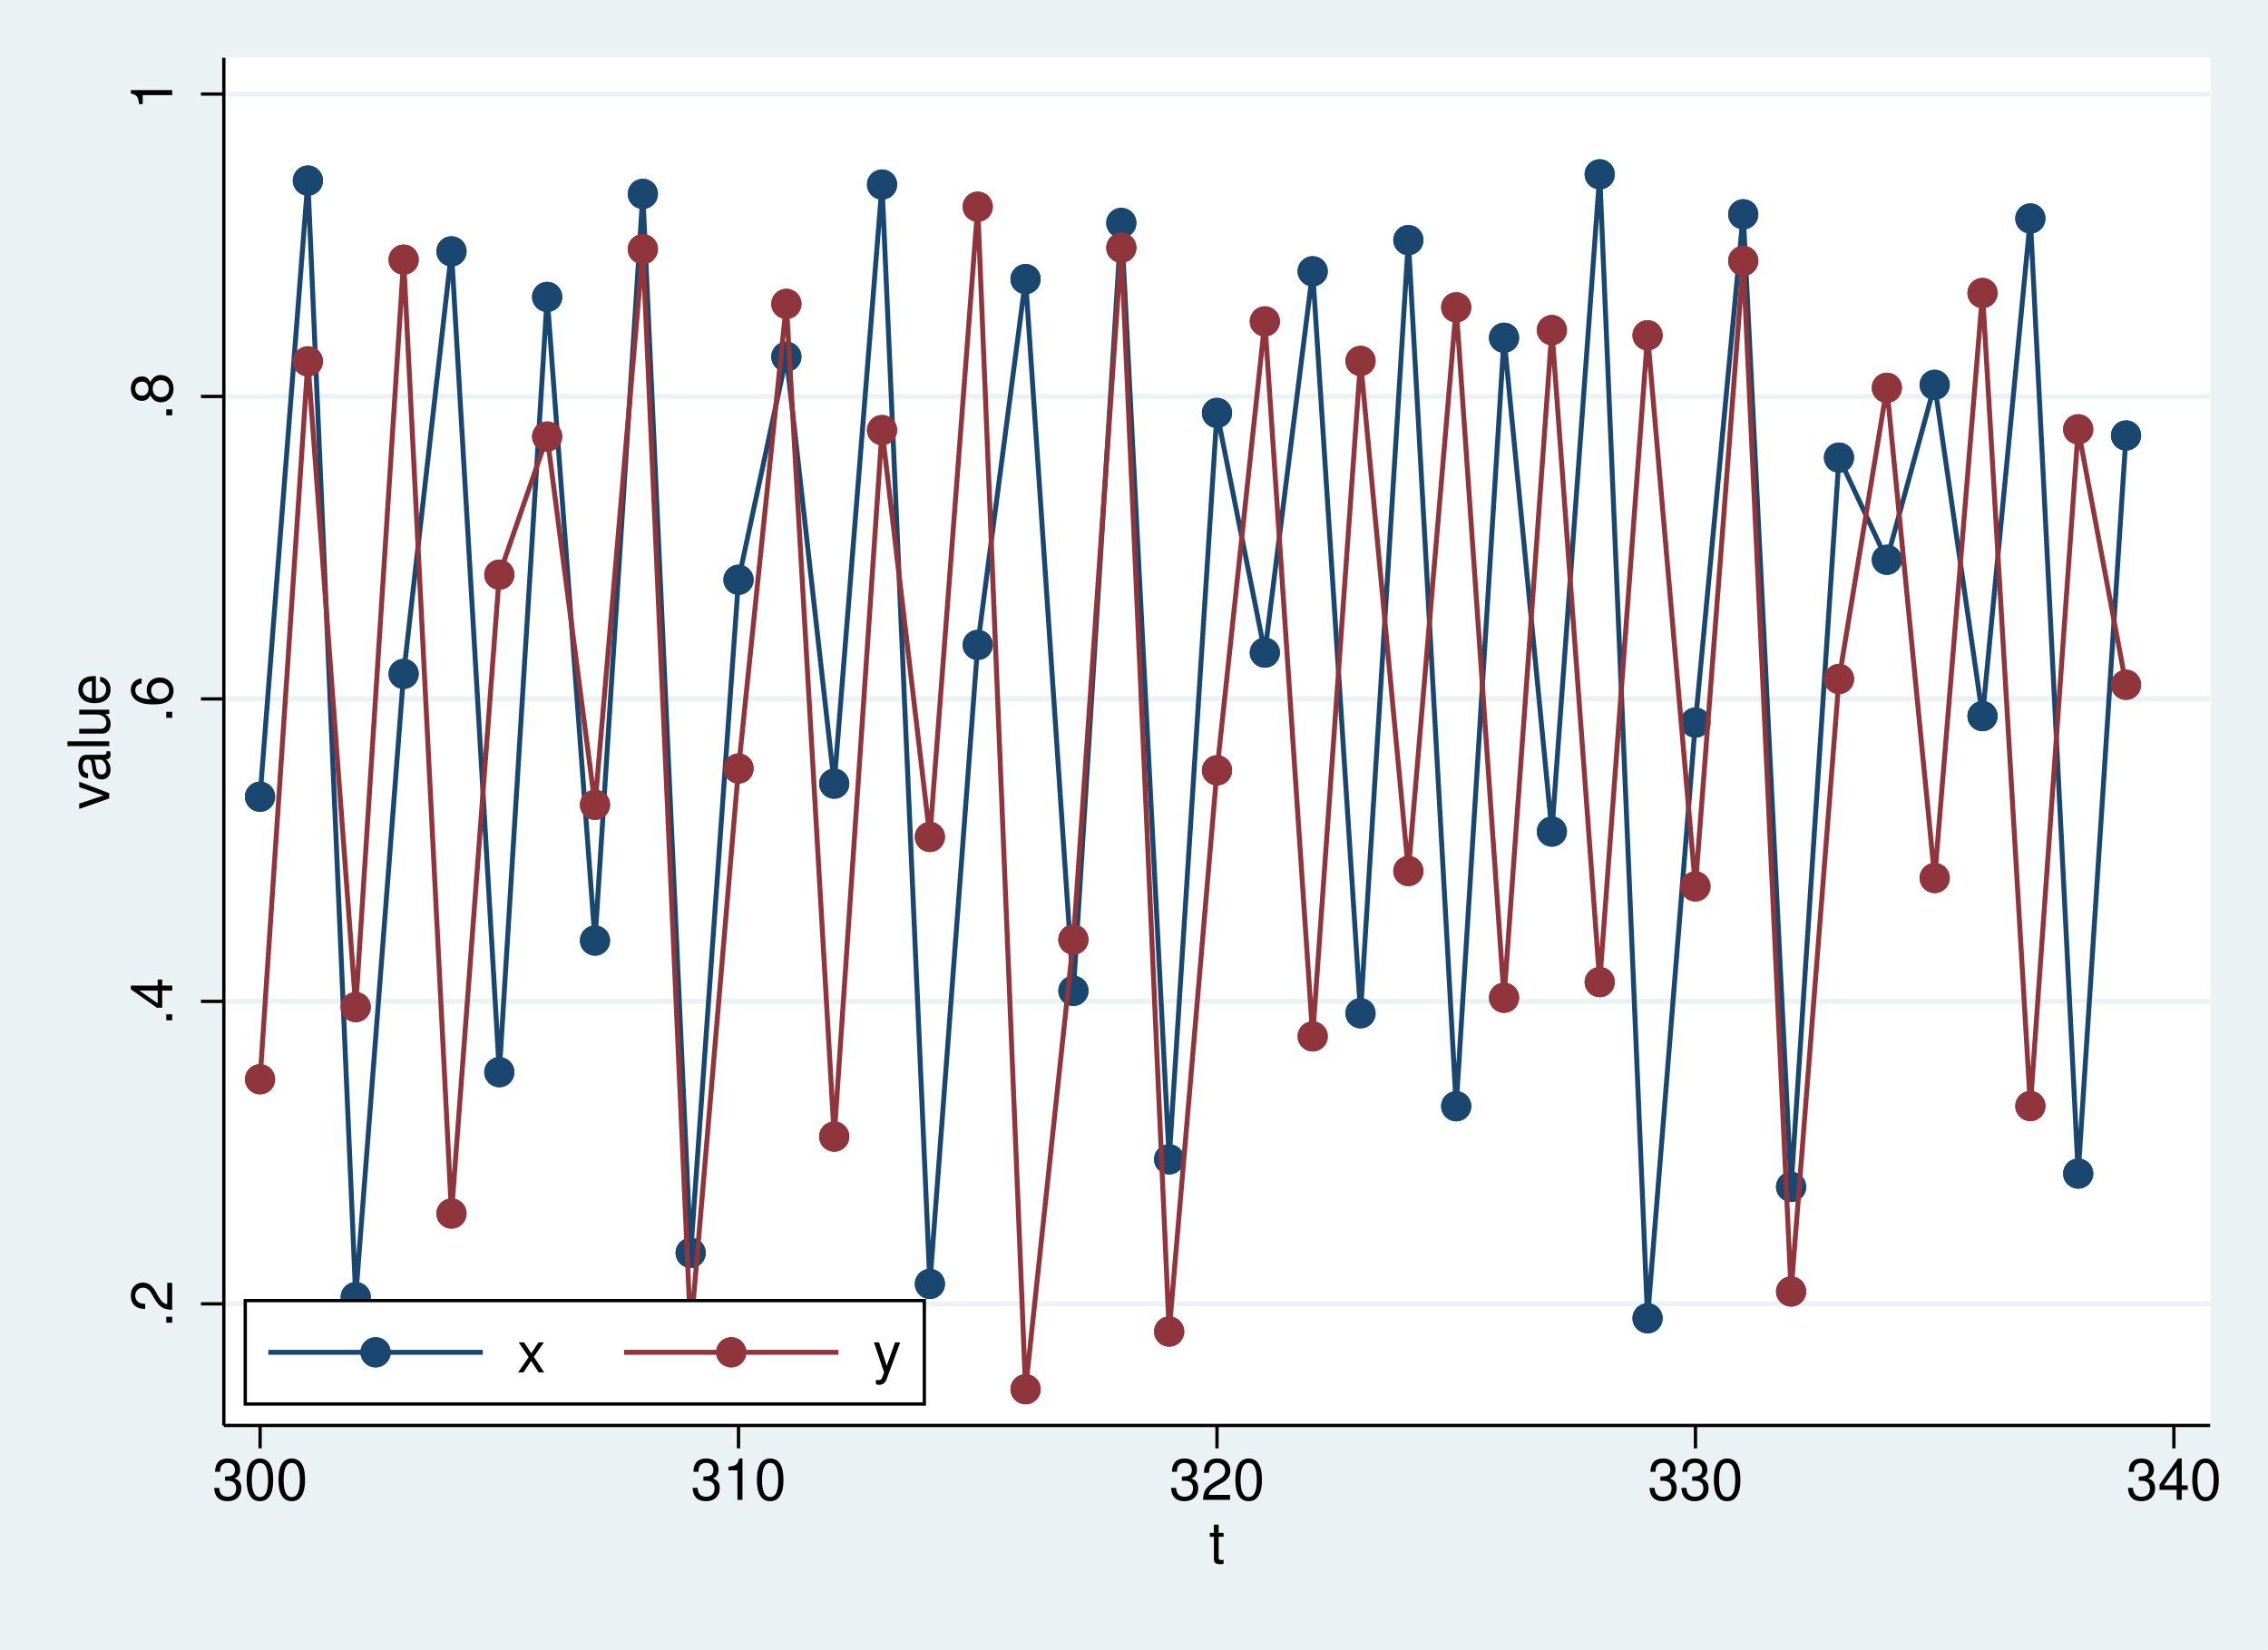
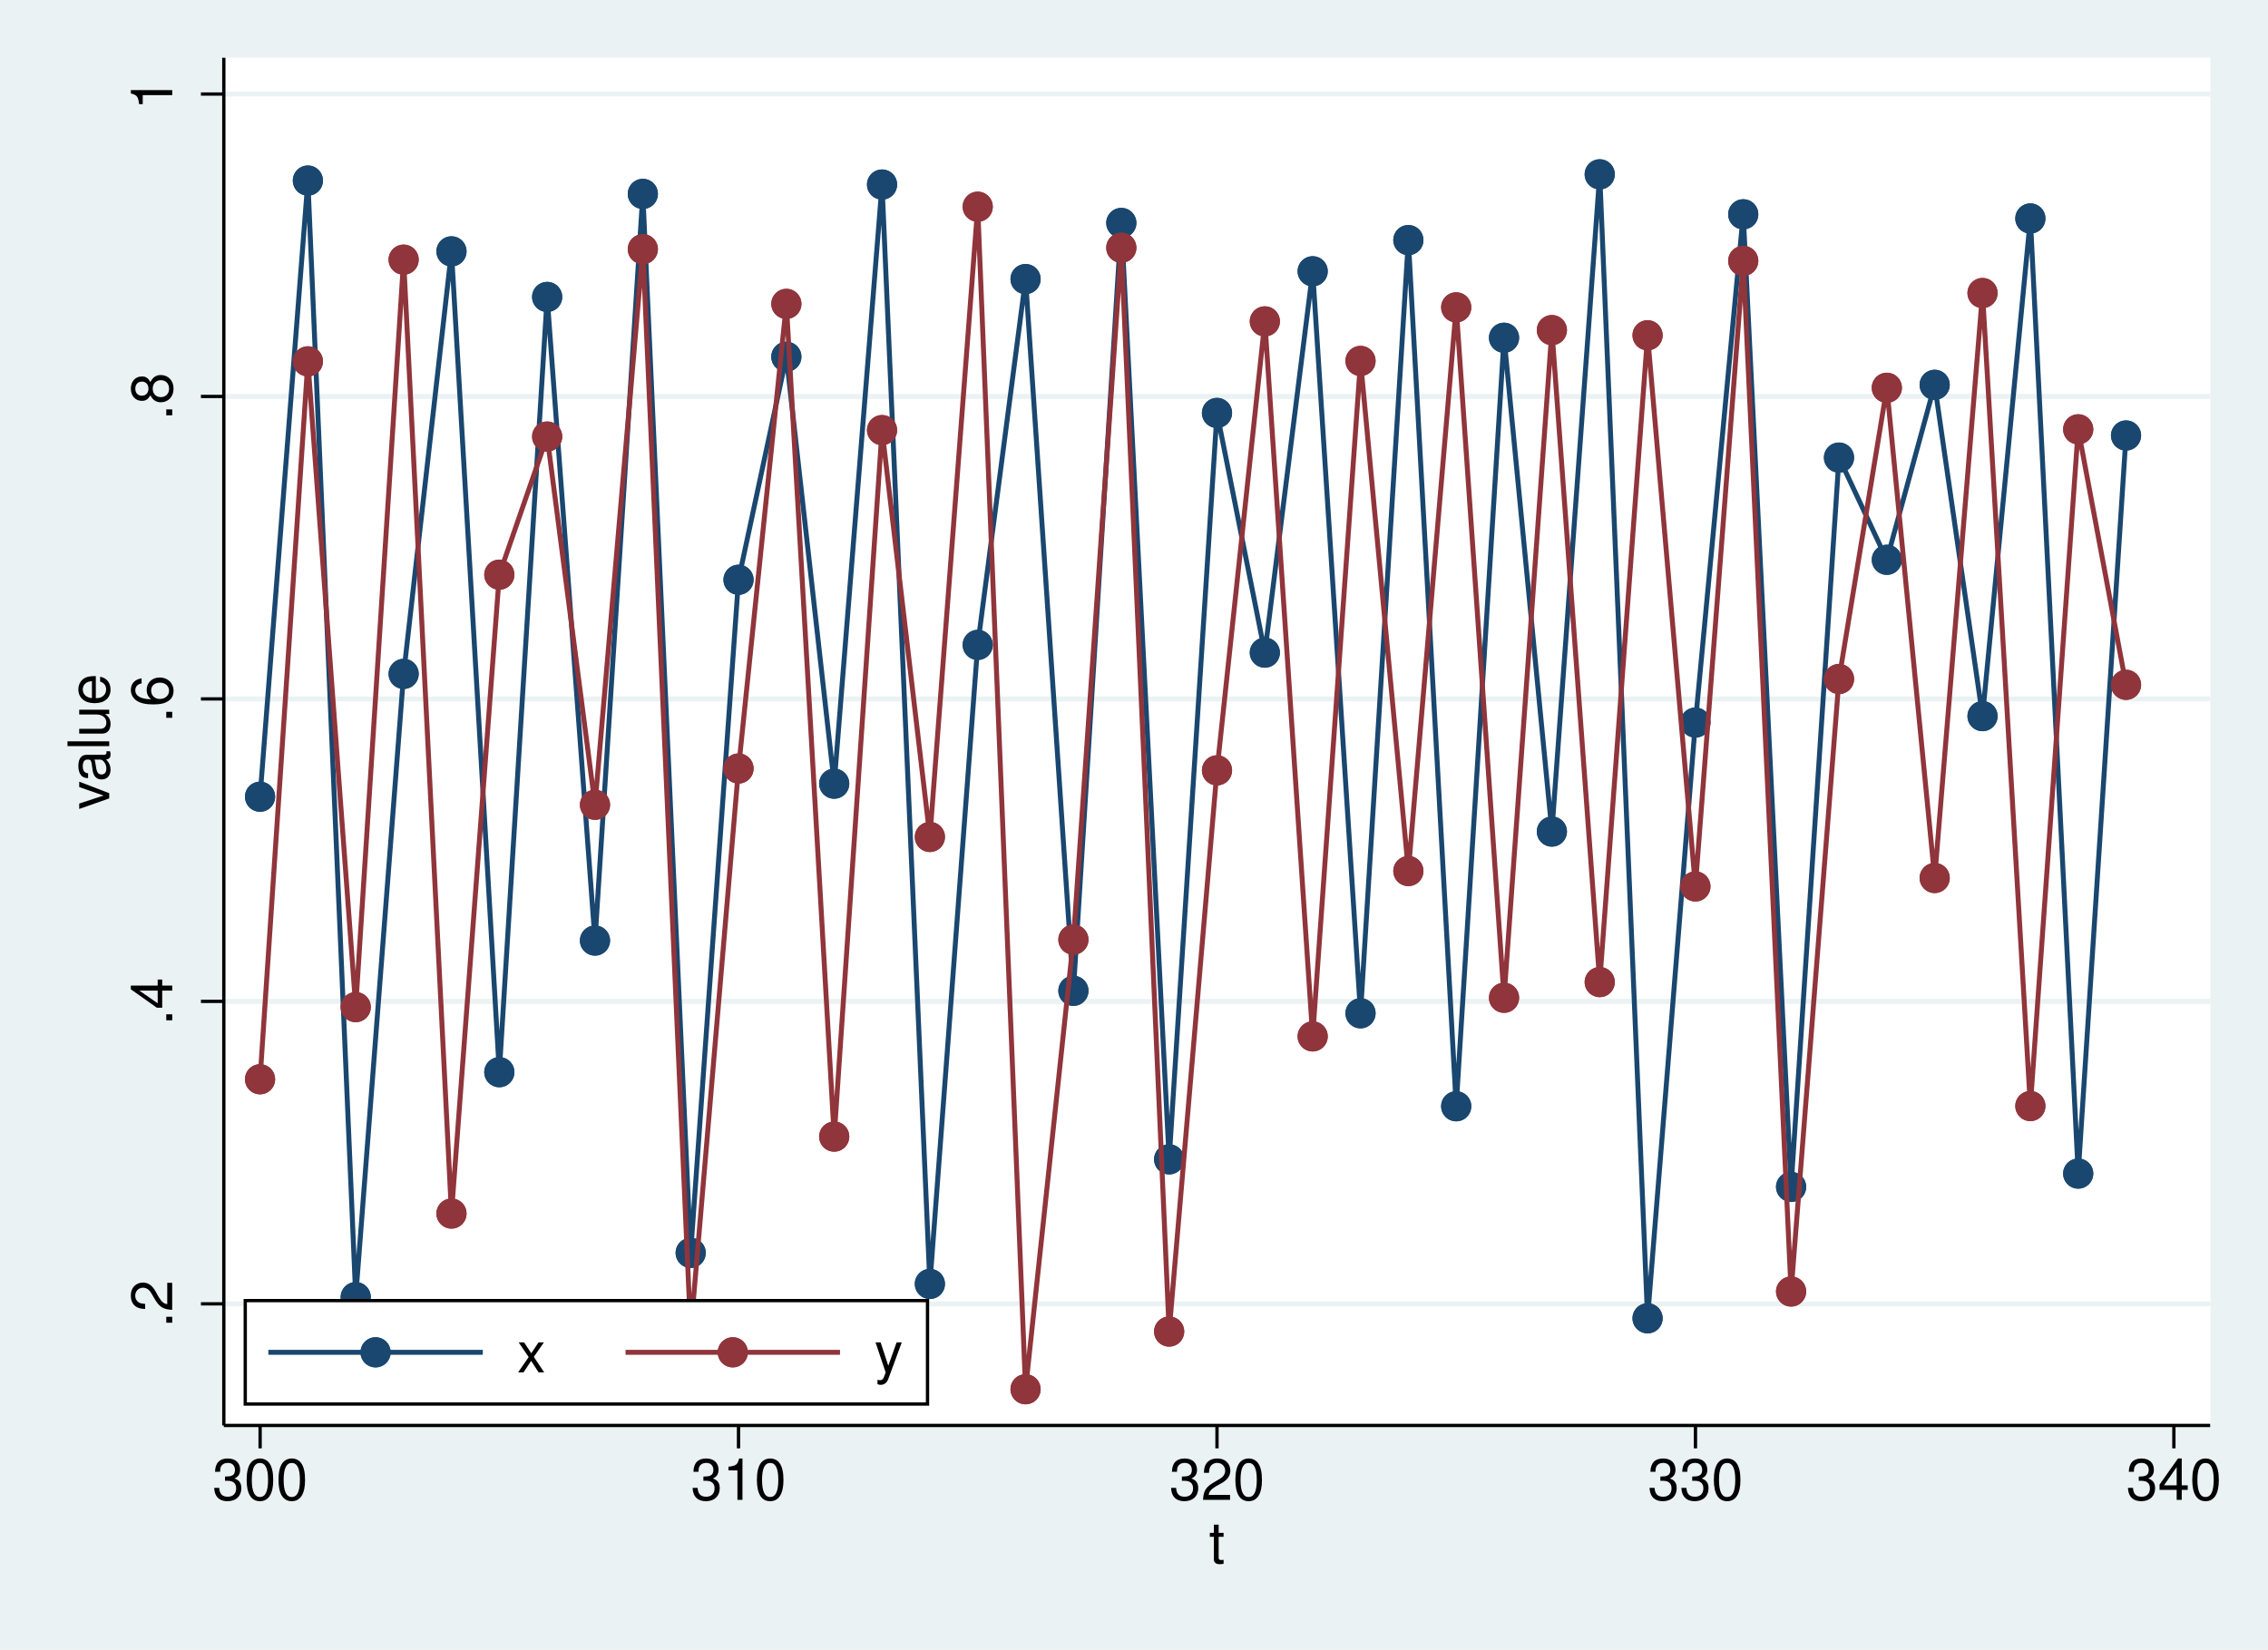
<svg xmlns="http://www.w3.org/2000/svg" version="1.1" width="5.500in" height="4.000in" viewBox="0 0 3960 2880">
  <rect x="0" y="0" width="3960" height="2880" style="fill:#EAF2F3;stroke:none" />
  <rect x="0.00" y="0.00" width="3959.88" height="2880.00" style="fill:#EAF2F3" />
  <rect x="2.88" y="2.88" width="3954.12" height="2874.24" style="fill:none;stroke:#EAF2F3;stroke-width:5.76" />
  <rect x="390.80" y="100.86" width="3468.22" height="2388.33" style="fill:#FFFFFF" />
  <rect x="393.68" y="103.74" width="3462.46" height="2382.57" style="fill:none;stroke:#FFFFFF;stroke-width:5.76" />
  <line x1="390.80" y1="2276.82" x2="3859.02" y2="2276.82" style="stroke:#EAF2F3;stroke-width:8.64" />
  <line x1="390.80" y1="1748.64" x2="3859.02" y2="1748.64" style="stroke:#EAF2F3;stroke-width:8.64" />
  <line x1="390.80" y1="1220.46" x2="3859.02" y2="1220.46" style="stroke:#EAF2F3;stroke-width:8.64" />
  <line x1="390.80" y1="692.28" x2="3859.02" y2="692.28" style="stroke:#EAF2F3;stroke-width:8.64" />
  <line x1="390.80" y1="164.22" x2="3859.02" y2="164.22" style="stroke:#EAF2F3;stroke-width:8.64" />
  <path d=" M454.04 1391.24 L537.57 315.32 L621.10 2265.07 L704.76 1176.78 L788.29 438.95 L871.82 1872.27 L955.35 518.53 L1038.88 1642.46 L1122.41 338.59 L1205.94 2187.84 L1289.47 1012.43 L1373.01 622.98 L1456.54 1368.47 L1540.07 322.26 L1623.60 2242.05 L1707.13 1126.16 L1790.66 487.34 L1874.19 1730.20 L1957.85 389.33 L2041.38 2024.49 L2124.91 721.11 L2208.44 1139.65 L2291.97 473.73 L2375.51 1769.43 L2459.04 419.28 L2542.57 1931.80 L2626.10 589.81 L2709.63 1452.13 L2793.16 304.43 L2876.69 2302.07 L2960.22 1261.79 L3043.76 374.23 L3127.29 2072.63 L3210.94 799.08 L3294.47 977.53 L3378.00 671.98 L3461.54 1250.53 L3545.07 381.53 L3628.60 2049.36 L3712.13 760.47" stroke-linejoin="round" style="fill:none;stroke:#1A476F;stroke-width:8.64" />
  <circle cx="454.04" cy="1391.24" r="26.35" style="fill:#1A476F" />
  <circle cx="454.04" cy="1391.24" r="22.03" style="fill:none;stroke:#1A476F;stroke-width:8.64" />
  <circle cx="537.57" cy="315.32" r="26.35" style="fill:#1A476F" />
  <circle cx="537.57" cy="315.32" r="22.03" style="fill:none;stroke:#1A476F;stroke-width:8.64" />
  <circle cx="621.10" cy="2265.07" r="26.35" style="fill:#1A476F" />
  <circle cx="621.10" cy="2265.07" r="22.03" style="fill:none;stroke:#1A476F;stroke-width:8.64" />
  <circle cx="704.76" cy="1176.78" r="26.35" style="fill:#1A476F" />
  <circle cx="704.76" cy="1176.78" r="22.03" style="fill:none;stroke:#1A476F;stroke-width:8.64" />
  <circle cx="788.29" cy="438.95" r="26.35" style="fill:#1A476F" />
  <circle cx="788.29" cy="438.95" r="22.03" style="fill:none;stroke:#1A476F;stroke-width:8.64" />
  <circle cx="871.82" cy="1872.27" r="26.35" style="fill:#1A476F" />
  <circle cx="871.82" cy="1872.27" r="22.03" style="fill:none;stroke:#1A476F;stroke-width:8.64" />
  <circle cx="955.35" cy="518.53" r="26.35" style="fill:#1A476F" />
  <circle cx="955.35" cy="518.53" r="22.03" style="fill:none;stroke:#1A476F;stroke-width:8.64" />
  <circle cx="1038.88" cy="1642.46" r="26.35" style="fill:#1A476F" />
  <circle cx="1038.88" cy="1642.46" r="22.03" style="fill:none;stroke:#1A476F;stroke-width:8.64" />
  <circle cx="1122.41" cy="338.59" r="26.35" style="fill:#1A476F" />
  <circle cx="1122.41" cy="338.59" r="22.03" style="fill:none;stroke:#1A476F;stroke-width:8.64" />
  <circle cx="1205.94" cy="2187.84" r="26.35" style="fill:#1A476F" />
  <circle cx="1205.94" cy="2187.84" r="22.03" style="fill:none;stroke:#1A476F;stroke-width:8.64" />
  <circle cx="1289.47" cy="1012.43" r="26.35" style="fill:#1A476F" />
  <circle cx="1289.47" cy="1012.43" r="22.03" style="fill:none;stroke:#1A476F;stroke-width:8.64" />
  <circle cx="1373.01" cy="622.98" r="26.35" style="fill:#1A476F" />
  <circle cx="1373.01" cy="622.98" r="22.03" style="fill:none;stroke:#1A476F;stroke-width:8.64" />
  <circle cx="1456.54" cy="1368.47" r="26.35" style="fill:#1A476F" />
  <circle cx="1456.54" cy="1368.47" r="22.03" style="fill:none;stroke:#1A476F;stroke-width:8.64" />
  <circle cx="1540.07" cy="322.26" r="26.35" style="fill:#1A476F" />
  <circle cx="1540.07" cy="322.26" r="22.03" style="fill:none;stroke:#1A476F;stroke-width:8.64" />
  <circle cx="1623.60" cy="2242.05" r="26.35" style="fill:#1A476F" />
  <circle cx="1623.60" cy="2242.05" r="22.03" style="fill:none;stroke:#1A476F;stroke-width:8.64" />
  <circle cx="1707.13" cy="1126.16" r="26.35" style="fill:#1A476F" />
  <circle cx="1707.13" cy="1126.16" r="22.03" style="fill:none;stroke:#1A476F;stroke-width:8.64" />
  <circle cx="1790.66" cy="487.34" r="26.35" style="fill:#1A476F" />
  <circle cx="1790.66" cy="487.34" r="22.03" style="fill:none;stroke:#1A476F;stroke-width:8.64" />
  <circle cx="1874.19" cy="1730.20" r="26.35" style="fill:#1A476F" />
  <circle cx="1874.19" cy="1730.20" r="22.03" style="fill:none;stroke:#1A476F;stroke-width:8.64" />
  <circle cx="1957.85" cy="389.33" r="26.35" style="fill:#1A476F" />
  <circle cx="1957.85" cy="389.33" r="22.03" style="fill:none;stroke:#1A476F;stroke-width:8.64" />
  <circle cx="2041.38" cy="2024.49" r="26.35" style="fill:#1A476F" />
  <circle cx="2041.38" cy="2024.49" r="22.03" style="fill:none;stroke:#1A476F;stroke-width:8.64" />
  <circle cx="2124.91" cy="721.11" r="26.35" style="fill:#1A476F" />
  <circle cx="2124.91" cy="721.11" r="22.03" style="fill:none;stroke:#1A476F;stroke-width:8.64" />
  <circle cx="2208.44" cy="1139.65" r="26.35" style="fill:#1A476F" />
  <circle cx="2208.44" cy="1139.65" r="22.03" style="fill:none;stroke:#1A476F;stroke-width:8.64" />
  <circle cx="2291.97" cy="473.73" r="26.35" style="fill:#1A476F" />
  <circle cx="2291.97" cy="473.73" r="22.03" style="fill:none;stroke:#1A476F;stroke-width:8.64" />
  <circle cx="2375.51" cy="1769.43" r="26.35" style="fill:#1A476F" />
  <circle cx="2375.51" cy="1769.43" r="22.03" style="fill:none;stroke:#1A476F;stroke-width:8.64" />
  <circle cx="2459.04" cy="419.28" r="26.35" style="fill:#1A476F" />
  <circle cx="2459.04" cy="419.28" r="22.03" style="fill:none;stroke:#1A476F;stroke-width:8.64" />
  <circle cx="2542.57" cy="1931.80" r="26.35" style="fill:#1A476F" />
  <circle cx="2542.57" cy="1931.80" r="22.03" style="fill:none;stroke:#1A476F;stroke-width:8.64" />
  <circle cx="2626.10" cy="589.81" r="26.35" style="fill:#1A476F" />
  <circle cx="2626.10" cy="589.81" r="22.03" style="fill:none;stroke:#1A476F;stroke-width:8.64" />
  <circle cx="2709.63" cy="1452.13" r="26.35" style="fill:#1A476F" />
  <circle cx="2709.63" cy="1452.13" r="22.03" style="fill:none;stroke:#1A476F;stroke-width:8.64" />
  <circle cx="2793.16" cy="304.43" r="26.35" style="fill:#1A476F" />
  <circle cx="2793.16" cy="304.43" r="22.03" style="fill:none;stroke:#1A476F;stroke-width:8.64" />
  <circle cx="2876.69" cy="2302.07" r="26.35" style="fill:#1A476F" />
  <circle cx="2876.69" cy="2302.07" r="22.03" style="fill:none;stroke:#1A476F;stroke-width:8.64" />
  <circle cx="2960.22" cy="1261.79" r="26.35" style="fill:#1A476F" />
  <circle cx="2960.22" cy="1261.79" r="22.03" style="fill:none;stroke:#1A476F;stroke-width:8.64" />
  <circle cx="3043.76" cy="374.23" r="26.35" style="fill:#1A476F" />
  <circle cx="3043.76" cy="374.23" r="22.03" style="fill:none;stroke:#1A476F;stroke-width:8.64" />
  <circle cx="3127.29" cy="2072.63" r="26.35" style="fill:#1A476F" />
  <circle cx="3127.29" cy="2072.63" r="22.03" style="fill:none;stroke:#1A476F;stroke-width:8.64" />
  <circle cx="3210.94" cy="799.08" r="26.35" style="fill:#1A476F" />
  <circle cx="3210.94" cy="799.08" r="22.03" style="fill:none;stroke:#1A476F;stroke-width:8.64" />
  <circle cx="3294.47" cy="977.53" r="26.35" style="fill:#1A476F" />
  <circle cx="3294.47" cy="977.53" r="22.03" style="fill:none;stroke:#1A476F;stroke-width:8.64" />
  <circle cx="3378.00" cy="671.98" r="26.35" style="fill:#1A476F" />
  <circle cx="3378.00" cy="671.98" r="22.03" style="fill:none;stroke:#1A476F;stroke-width:8.64" />
  <circle cx="3461.54" cy="1250.53" r="26.35" style="fill:#1A476F" />
  <circle cx="3461.54" cy="1250.53" r="22.03" style="fill:none;stroke:#1A476F;stroke-width:8.64" />
  <circle cx="3545.07" cy="381.53" r="26.35" style="fill:#1A476F" />
  <circle cx="3545.07" cy="381.53" r="22.03" style="fill:none;stroke:#1A476F;stroke-width:8.64" />
  <circle cx="3628.60" cy="2049.36" r="26.35" style="fill:#1A476F" />
  <circle cx="3628.60" cy="2049.36" r="22.03" style="fill:none;stroke:#1A476F;stroke-width:8.64" />
  <circle cx="3712.13" cy="760.47" r="26.35" style="fill:#1A476F" />
  <circle cx="3712.13" cy="760.47" r="22.03" style="fill:none;stroke:#1A476F;stroke-width:8.64" />
  <path d=" M454.04 1884.65 L537.57 631.02 L621.10 1758.67 L704.76 453.43 L788.29 2119.16 L871.82 1003.52 L955.35 762.32 L1038.88 1405.35 L1122.41 435.12 L1205.94 2326.45 L1289.47 1341.99 L1373.01 530.66 L1456.54 1984.76 L1540.07 751.06 L1623.60 1461.53 L1707.13 360.99 L1790.66 2425.95 L1874.19 1640.85 L1957.85 432.64 L2041.38 2325.21 L2124.91 1345.20 L2208.44 561.22 L2291.97 1809.78 L2375.51 630.28 L2459.04 1521.06 L2542.57 536.72 L2626.10 1742.33 L2709.63 576.45 L2793.16 1714.98 L2876.69 585.48 L2960.22 1547.91 L3043.76 455.54 L3127.29 2255.29 L3210.94 1185.69 L3294.47 677.18 L3378.00 1533.19 L3461.54 511.72 L3545.07 1931.43 L3628.60 749.70 L3712.13 1195.83" stroke-linejoin="round" style="fill:none;stroke:#90353B;stroke-width:8.64" />
  <circle cx="454.04" cy="1884.65" r="26.35" style="fill:#90353B" />
  <circle cx="454.04" cy="1884.65" r="22.03" style="fill:none;stroke:#90353B;stroke-width:8.64" />
  <circle cx="537.57" cy="631.02" r="26.35" style="fill:#90353B" />
  <circle cx="537.57" cy="631.02" r="22.03" style="fill:none;stroke:#90353B;stroke-width:8.64" />
  <circle cx="621.10" cy="1758.67" r="26.35" style="fill:#90353B" />
  <circle cx="621.10" cy="1758.67" r="22.03" style="fill:none;stroke:#90353B;stroke-width:8.64" />
  <circle cx="704.76" cy="453.43" r="26.35" style="fill:#90353B" />
  <circle cx="704.76" cy="453.43" r="22.03" style="fill:none;stroke:#90353B;stroke-width:8.64" />
  <circle cx="788.29" cy="2119.16" r="26.35" style="fill:#90353B" />
  <circle cx="788.29" cy="2119.16" r="22.03" style="fill:none;stroke:#90353B;stroke-width:8.64" />
  <circle cx="871.82" cy="1003.52" r="26.35" style="fill:#90353B" />
  <circle cx="871.82" cy="1003.52" r="22.03" style="fill:none;stroke:#90353B;stroke-width:8.64" />
  <circle cx="955.35" cy="762.32" r="26.35" style="fill:#90353B" />
  <circle cx="955.35" cy="762.32" r="22.03" style="fill:none;stroke:#90353B;stroke-width:8.64" />
  <circle cx="1038.88" cy="1405.35" r="26.35" style="fill:#90353B" />
  <circle cx="1038.88" cy="1405.35" r="22.03" style="fill:none;stroke:#90353B;stroke-width:8.64" />
  <circle cx="1122.41" cy="435.12" r="26.35" style="fill:#90353B" />
  <circle cx="1122.41" cy="435.12" r="22.03" style="fill:none;stroke:#90353B;stroke-width:8.64" />
  <circle cx="1205.94" cy="2326.45" r="26.35" style="fill:#90353B" />
  <circle cx="1205.94" cy="2326.45" r="22.03" style="fill:none;stroke:#90353B;stroke-width:8.64" />
  <circle cx="1289.47" cy="1341.99" r="26.35" style="fill:#90353B" />
  <circle cx="1289.47" cy="1341.99" r="22.03" style="fill:none;stroke:#90353B;stroke-width:8.64" />
  <circle cx="1373.01" cy="530.66" r="26.35" style="fill:#90353B" />
  <circle cx="1373.01" cy="530.66" r="22.03" style="fill:none;stroke:#90353B;stroke-width:8.64" />
  <circle cx="1456.54" cy="1984.76" r="26.35" style="fill:#90353B" />
  <circle cx="1456.54" cy="1984.76" r="22.03" style="fill:none;stroke:#90353B;stroke-width:8.64" />
  <circle cx="1540.07" cy="751.06" r="26.35" style="fill:#90353B" />
  <circle cx="1540.07" cy="751.06" r="22.03" style="fill:none;stroke:#90353B;stroke-width:8.64" />
  <circle cx="1623.60" cy="1461.53" r="26.35" style="fill:#90353B" />
  <circle cx="1623.60" cy="1461.53" r="22.03" style="fill:none;stroke:#90353B;stroke-width:8.64" />
  <circle cx="1707.13" cy="360.99" r="26.35" style="fill:#90353B" />
  <circle cx="1707.13" cy="360.99" r="22.03" style="fill:none;stroke:#90353B;stroke-width:8.64" />
  <circle cx="1790.66" cy="2425.95" r="26.35" style="fill:#90353B" />
  <circle cx="1790.66" cy="2425.95" r="22.03" style="fill:none;stroke:#90353B;stroke-width:8.64" />
  <circle cx="1874.19" cy="1640.85" r="26.35" style="fill:#90353B" />
  <circle cx="1874.19" cy="1640.85" r="22.03" style="fill:none;stroke:#90353B;stroke-width:8.64" />
  <circle cx="1957.85" cy="432.64" r="26.35" style="fill:#90353B" />
  <circle cx="1957.85" cy="432.64" r="22.03" style="fill:none;stroke:#90353B;stroke-width:8.64" />
  <circle cx="2041.38" cy="2325.21" r="26.35" style="fill:#90353B" />
  <circle cx="2041.38" cy="2325.21" r="22.03" style="fill:none;stroke:#90353B;stroke-width:8.64" />
  <circle cx="2124.91" cy="1345.20" r="26.35" style="fill:#90353B" />
  <circle cx="2124.91" cy="1345.20" r="22.03" style="fill:none;stroke:#90353B;stroke-width:8.64" />
  <circle cx="2208.44" cy="561.22" r="26.35" style="fill:#90353B" />
  <circle cx="2208.44" cy="561.22" r="22.03" style="fill:none;stroke:#90353B;stroke-width:8.64" />
  <circle cx="2291.97" cy="1809.78" r="26.35" style="fill:#90353B" />
  <circle cx="2291.97" cy="1809.78" r="22.03" style="fill:none;stroke:#90353B;stroke-width:8.64" />
  <circle cx="2375.51" cy="630.28" r="26.35" style="fill:#90353B" />
  <circle cx="2375.51" cy="630.28" r="22.03" style="fill:none;stroke:#90353B;stroke-width:8.64" />
  <circle cx="2459.04" cy="1521.06" r="26.35" style="fill:#90353B" />
  <circle cx="2459.04" cy="1521.06" r="22.03" style="fill:none;stroke:#90353B;stroke-width:8.64" />
  <circle cx="2542.57" cy="536.72" r="26.35" style="fill:#90353B" />
  <circle cx="2542.57" cy="536.72" r="22.03" style="fill:none;stroke:#90353B;stroke-width:8.64" />
  <circle cx="2626.10" cy="1742.33" r="26.35" style="fill:#90353B" />
  <circle cx="2626.10" cy="1742.33" r="22.03" style="fill:none;stroke:#90353B;stroke-width:8.64" />
  <circle cx="2709.63" cy="576.45" r="26.35" style="fill:#90353B" />
  <circle cx="2709.63" cy="576.45" r="22.03" style="fill:none;stroke:#90353B;stroke-width:8.64" />
  <circle cx="2793.16" cy="1714.98" r="26.35" style="fill:#90353B" />
  <circle cx="2793.16" cy="1714.98" r="22.03" style="fill:none;stroke:#90353B;stroke-width:8.64" />
  <circle cx="2876.69" cy="585.48" r="26.35" style="fill:#90353B" />
  <circle cx="2876.69" cy="585.48" r="22.03" style="fill:none;stroke:#90353B;stroke-width:8.64" />
  <circle cx="2960.22" cy="1547.91" r="26.35" style="fill:#90353B" />
  <circle cx="2960.22" cy="1547.91" r="22.03" style="fill:none;stroke:#90353B;stroke-width:8.64" />
  <circle cx="3043.76" cy="455.54" r="26.35" style="fill:#90353B" />
  <circle cx="3043.76" cy="455.54" r="22.03" style="fill:none;stroke:#90353B;stroke-width:8.64" />
  <circle cx="3127.29" cy="2255.29" r="26.35" style="fill:#90353B" />
  <circle cx="3127.29" cy="2255.29" r="22.03" style="fill:none;stroke:#90353B;stroke-width:8.64" />
  <circle cx="3210.94" cy="1185.69" r="26.35" style="fill:#90353B" />
  <circle cx="3210.94" cy="1185.69" r="22.03" style="fill:none;stroke:#90353B;stroke-width:8.64" />
  <circle cx="3294.47" cy="677.18" r="26.35" style="fill:#90353B" />
  <circle cx="3294.47" cy="677.18" r="22.03" style="fill:none;stroke:#90353B;stroke-width:8.64" />
  <circle cx="3378.00" cy="1533.19" r="26.35" style="fill:#90353B" />
  <circle cx="3378.00" cy="1533.19" r="22.03" style="fill:none;stroke:#90353B;stroke-width:8.64" />
  <circle cx="3461.54" cy="511.72" r="26.35" style="fill:#90353B" />
  <circle cx="3461.54" cy="511.72" r="22.03" style="fill:none;stroke:#90353B;stroke-width:8.64" />
  <circle cx="3545.07" cy="1931.43" r="26.35" style="fill:#90353B" />
  <circle cx="3545.07" cy="1931.43" r="22.03" style="fill:none;stroke:#90353B;stroke-width:8.64" />
  <circle cx="3628.60" cy="749.70" r="26.35" style="fill:#90353B" />
  <circle cx="3628.60" cy="749.70" r="22.03" style="fill:none;stroke:#90353B;stroke-width:8.64" />
  <circle cx="3712.13" cy="1195.83" r="26.35" style="fill:#90353B" />
  <circle cx="3712.13" cy="1195.83" r="22.03" style="fill:none;stroke:#90353B;stroke-width:8.64" />
  <line x1="390.80" y1="2489.19" x2="390.80" y2="100.86" style="stroke:#000000;stroke-width:5.76" />
  <line x1="390.80" y1="2276.82" x2="350.83" y2="2276.82" style="stroke:#000000;stroke-width:5.76" />
  <text x="300.72" y="2276.82" style="font-family:'Helvetica';font-size:99.99px;fill:#000000" transform="rotate(-90 300.72,2276.82)" text-anchor="middle">.2</text>
  <line x1="390.80" y1="1748.64" x2="350.83" y2="1748.64" style="stroke:#000000;stroke-width:5.76" />
  <text x="300.72" y="1748.64" style="font-family:'Helvetica';font-size:99.99px;fill:#000000" transform="rotate(-90 300.72,1748.64)" text-anchor="middle">.4</text>
  <line x1="390.80" y1="1220.46" x2="350.83" y2="1220.46" style="stroke:#000000;stroke-width:5.76" />
  <text x="300.72" y="1220.46" style="font-family:'Helvetica';font-size:99.99px;fill:#000000" transform="rotate(-90 300.72,1220.46)" text-anchor="middle">.6</text>
  <line x1="390.80" y1="692.28" x2="350.83" y2="692.28" style="stroke:#000000;stroke-width:5.76" />
  <text x="300.72" y="692.28" style="font-family:'Helvetica';font-size:99.99px;fill:#000000" transform="rotate(-90 300.72,692.28)" text-anchor="middle">.8</text>
  <line x1="390.80" y1="164.22" x2="350.83" y2="164.22" style="stroke:#000000;stroke-width:5.76" />
  <text x="300.72" y="164.22" style="font-family:'Helvetica';font-size:99.99px;fill:#000000" transform="rotate(-90 300.72,164.22)" text-anchor="middle">1</text>
  <text x="190.71" y="1294.96" style="font-family:'Helvetica';font-size:99.99px;fill:#000000" transform="rotate(-90 190.71,1294.96)" text-anchor="middle">value</text>
  <line x1="390.80" y1="2489.19" x2="3859.02" y2="2489.19" style="stroke:#000000;stroke-width:5.76" />
  <line x1="454.16" y1="2489.19" x2="454.16" y2="2529.16" style="stroke:#000000;stroke-width:5.76" />
  <text x="454.16" y="2619.14" style="font-family:'Helvetica';font-size:99.99px;fill:#000000" text-anchor="middle">300</text>
  <line x1="1289.47" y1="2489.19" x2="1289.47" y2="2529.16" style="stroke:#000000;stroke-width:5.76" />
  <text x="1289.47" y="2619.14" style="font-family:'Helvetica';font-size:99.99px;fill:#000000" text-anchor="middle">310</text>
  <line x1="2124.91" y1="2489.19" x2="2124.91" y2="2529.16" style="stroke:#000000;stroke-width:5.76" />
  <text x="2124.91" y="2619.14" style="font-family:'Helvetica';font-size:99.99px;fill:#000000" text-anchor="middle">320</text>
  <line x1="2960.35" y1="2489.19" x2="2960.35" y2="2529.16" style="stroke:#000000;stroke-width:5.76" />
  <text x="2960.35" y="2619.14" style="font-family:'Helvetica';font-size:99.99px;fill:#000000" text-anchor="middle">330</text>
  <line x1="3795.66" y1="2489.19" x2="3795.66" y2="2529.16" style="stroke:#000000;stroke-width:5.76" />
  <text x="3795.66" y="2619.14" style="font-family:'Helvetica';font-size:99.99px;fill:#000000" text-anchor="middle">340</text>
  <text x="2124.91" y="2729.16" style="font-family:'Helvetica';font-size:99.99px;fill:#000000" text-anchor="middle">t</text>
-   <rect x="425.33" y="2268.28" width="1191.47" height="186.37" style="fill:#FFFFFF" />
-   <rect x="428.21" y="2271.16" width="1185.71" height="180.61" style="fill:none;stroke:#000000;stroke-width:5.76" />
+   <rect x="425.33" y="2268.28" width="1197.03" height="186.37" style="fill:#FFFFFF" />
+   <rect x="428.21" y="2271.16" width="1191.27" height="180.61" style="fill:none;stroke:#000000;stroke-width:5.76" />
  <line x1="468.52" y1="2361.47" x2="842.99" y2="2361.47" style="stroke:#1A476F;stroke-width:8.64" />
  <circle cx="655.75" cy="2361.47" r="26.35" style="fill:#1A476F" />
  <circle cx="655.75" cy="2361.47" r="22.03" style="fill:none;stroke:#1A476F;stroke-width:8.64" />
-   <line x1="1089.62" y1="2361.47" x2="1463.96" y2="2361.47" style="stroke:#90353B;stroke-width:8.64" />
-   <circle cx="1276.73" cy="2361.47" r="26.35" style="fill:#90353B" />
-   <circle cx="1276.73" cy="2361.47" r="22.03" style="fill:none;stroke:#90353B;stroke-width:8.64" />
+   <line x1="1092.22" y1="2361.47" x2="1466.69" y2="2361.47" style="stroke:#90353B;stroke-width:8.64" />
+   <circle cx="1279.45" cy="2361.47" r="26.35" style="fill:#90353B" />
+   <circle cx="1279.45" cy="2361.47" r="22.03" style="fill:none;stroke:#90353B;stroke-width:8.64" />
  <text x="902.88" y="2396.50" style="font-family:'Helvetica';font-size:99.99px;fill:#000000">x</text>
-   <text x="1523.98" y="2396.50" style="font-family:'Helvetica';font-size:99.99px;fill:#000000">y</text>
+   <text x="1526.70" y="2396.50" style="font-family:'Helvetica';font-size:99.99px;fill:#000000">y</text>
</svg>
